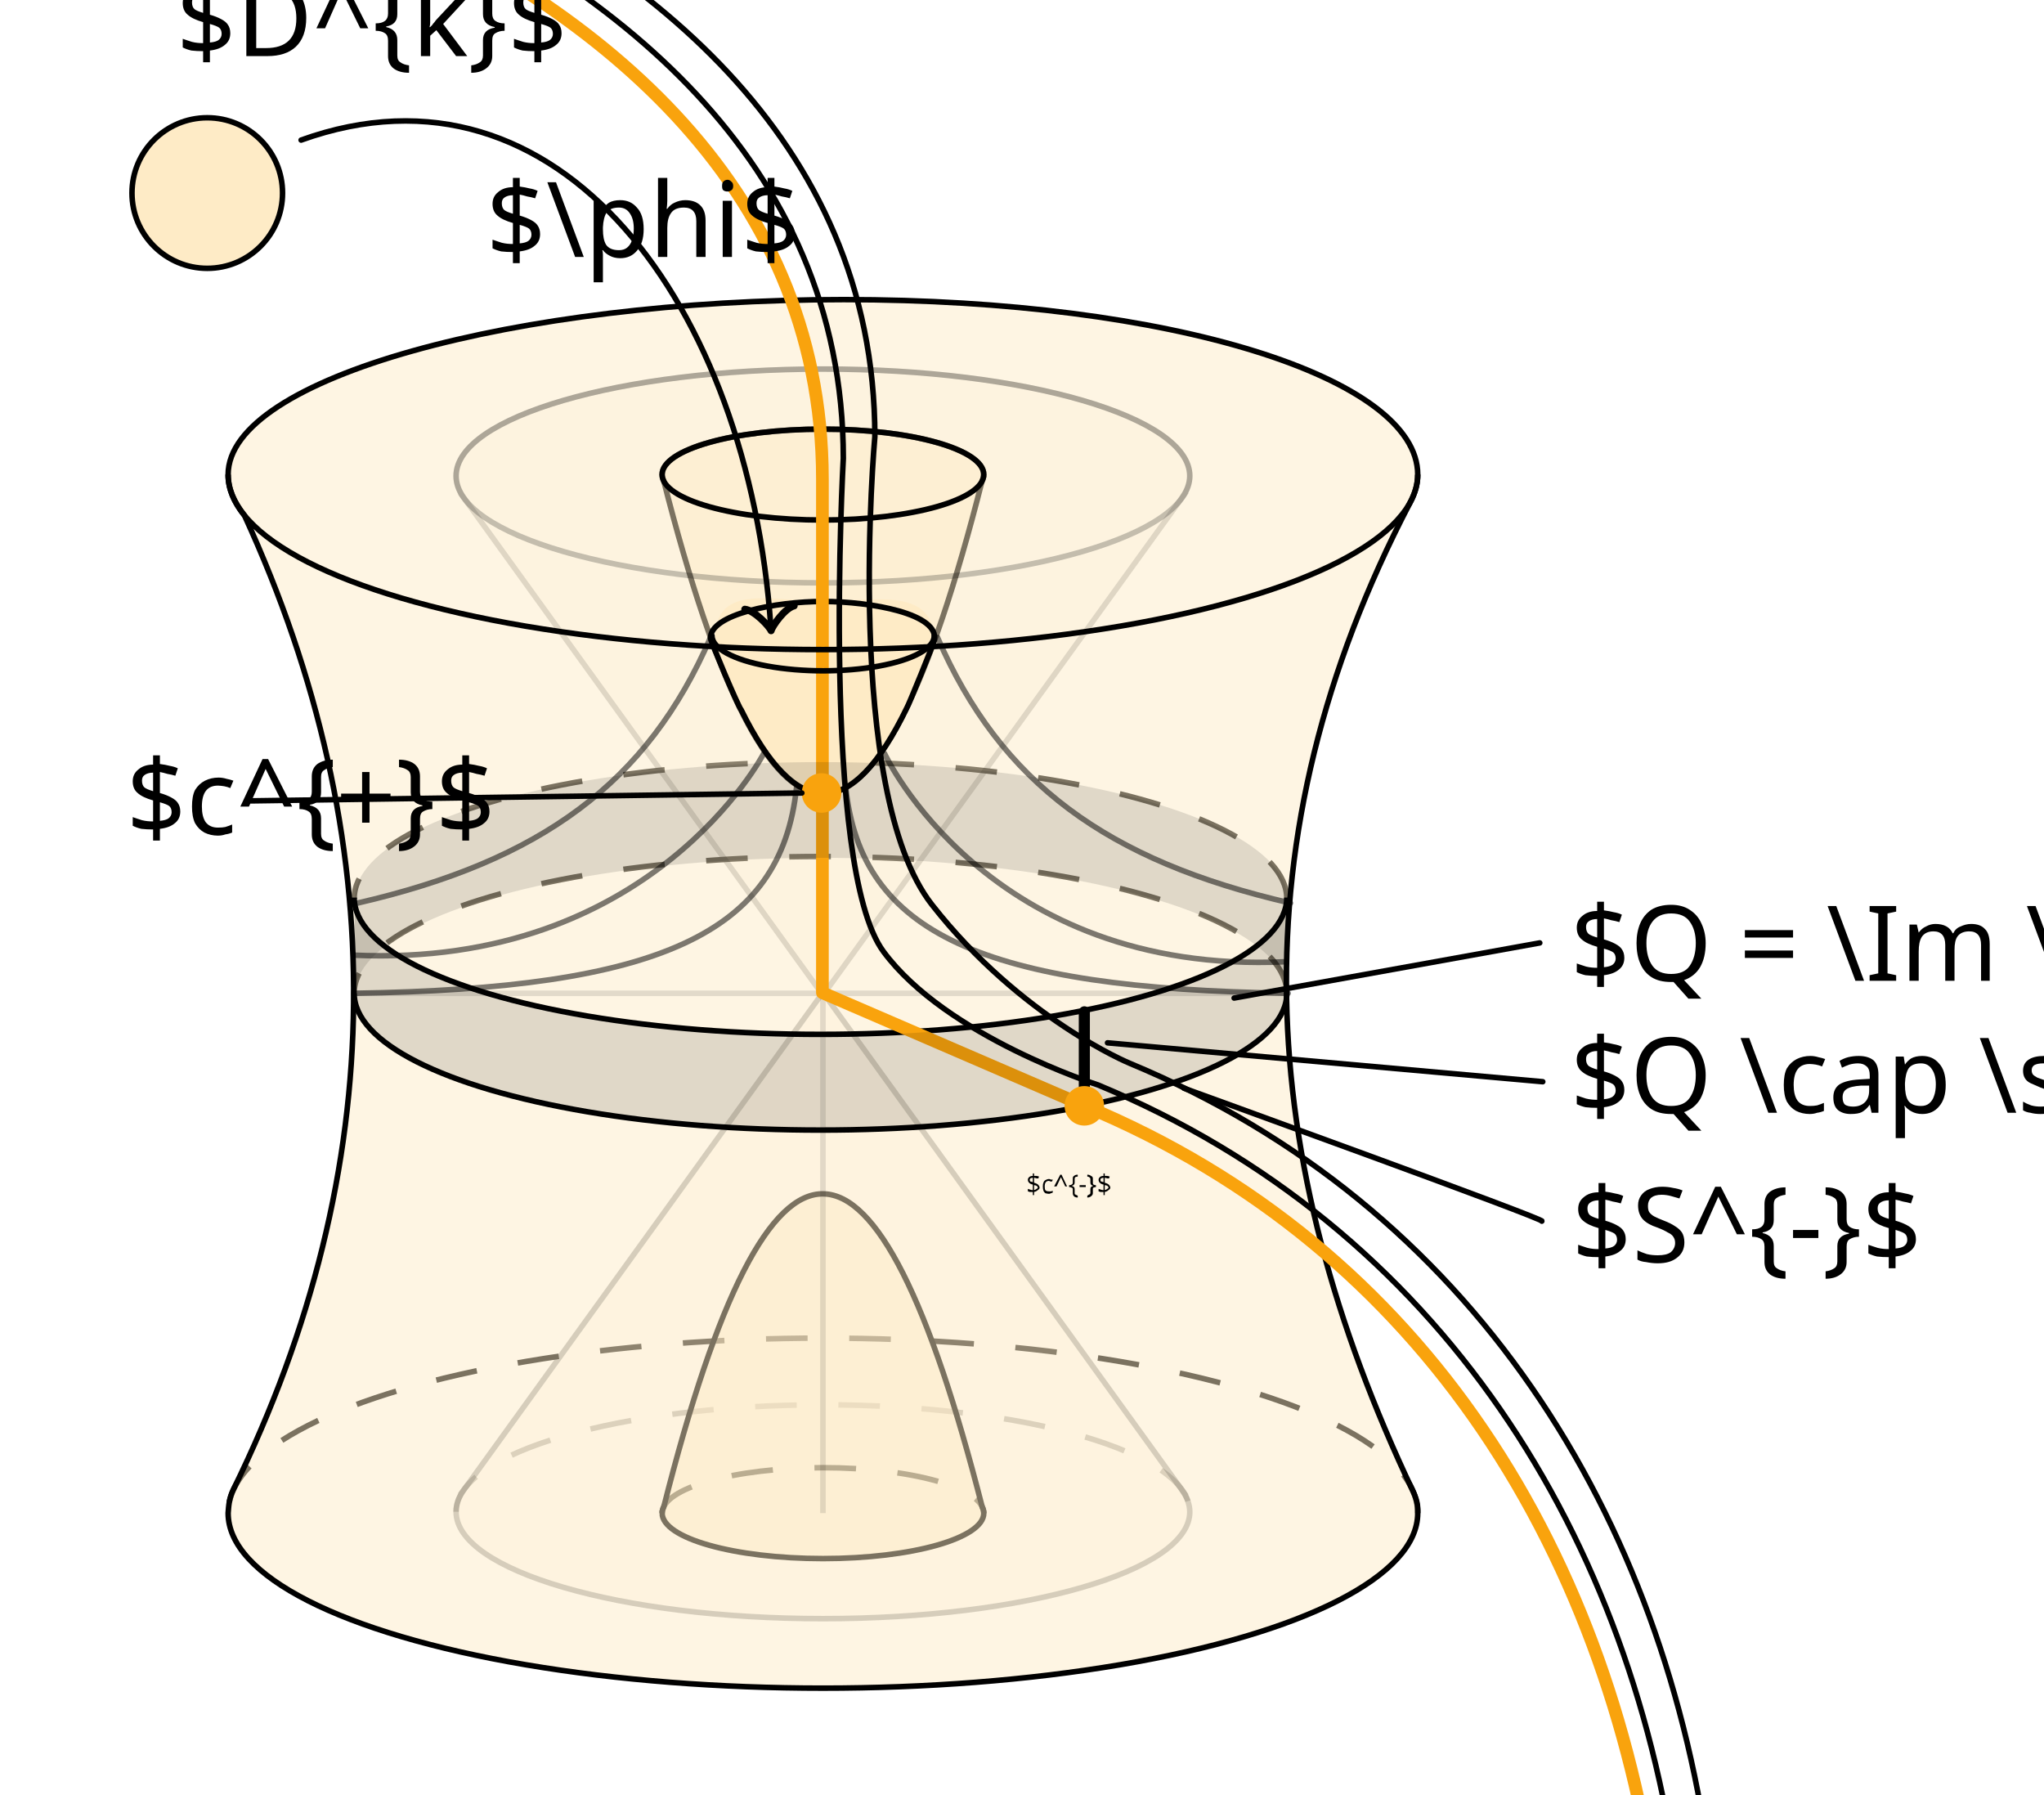
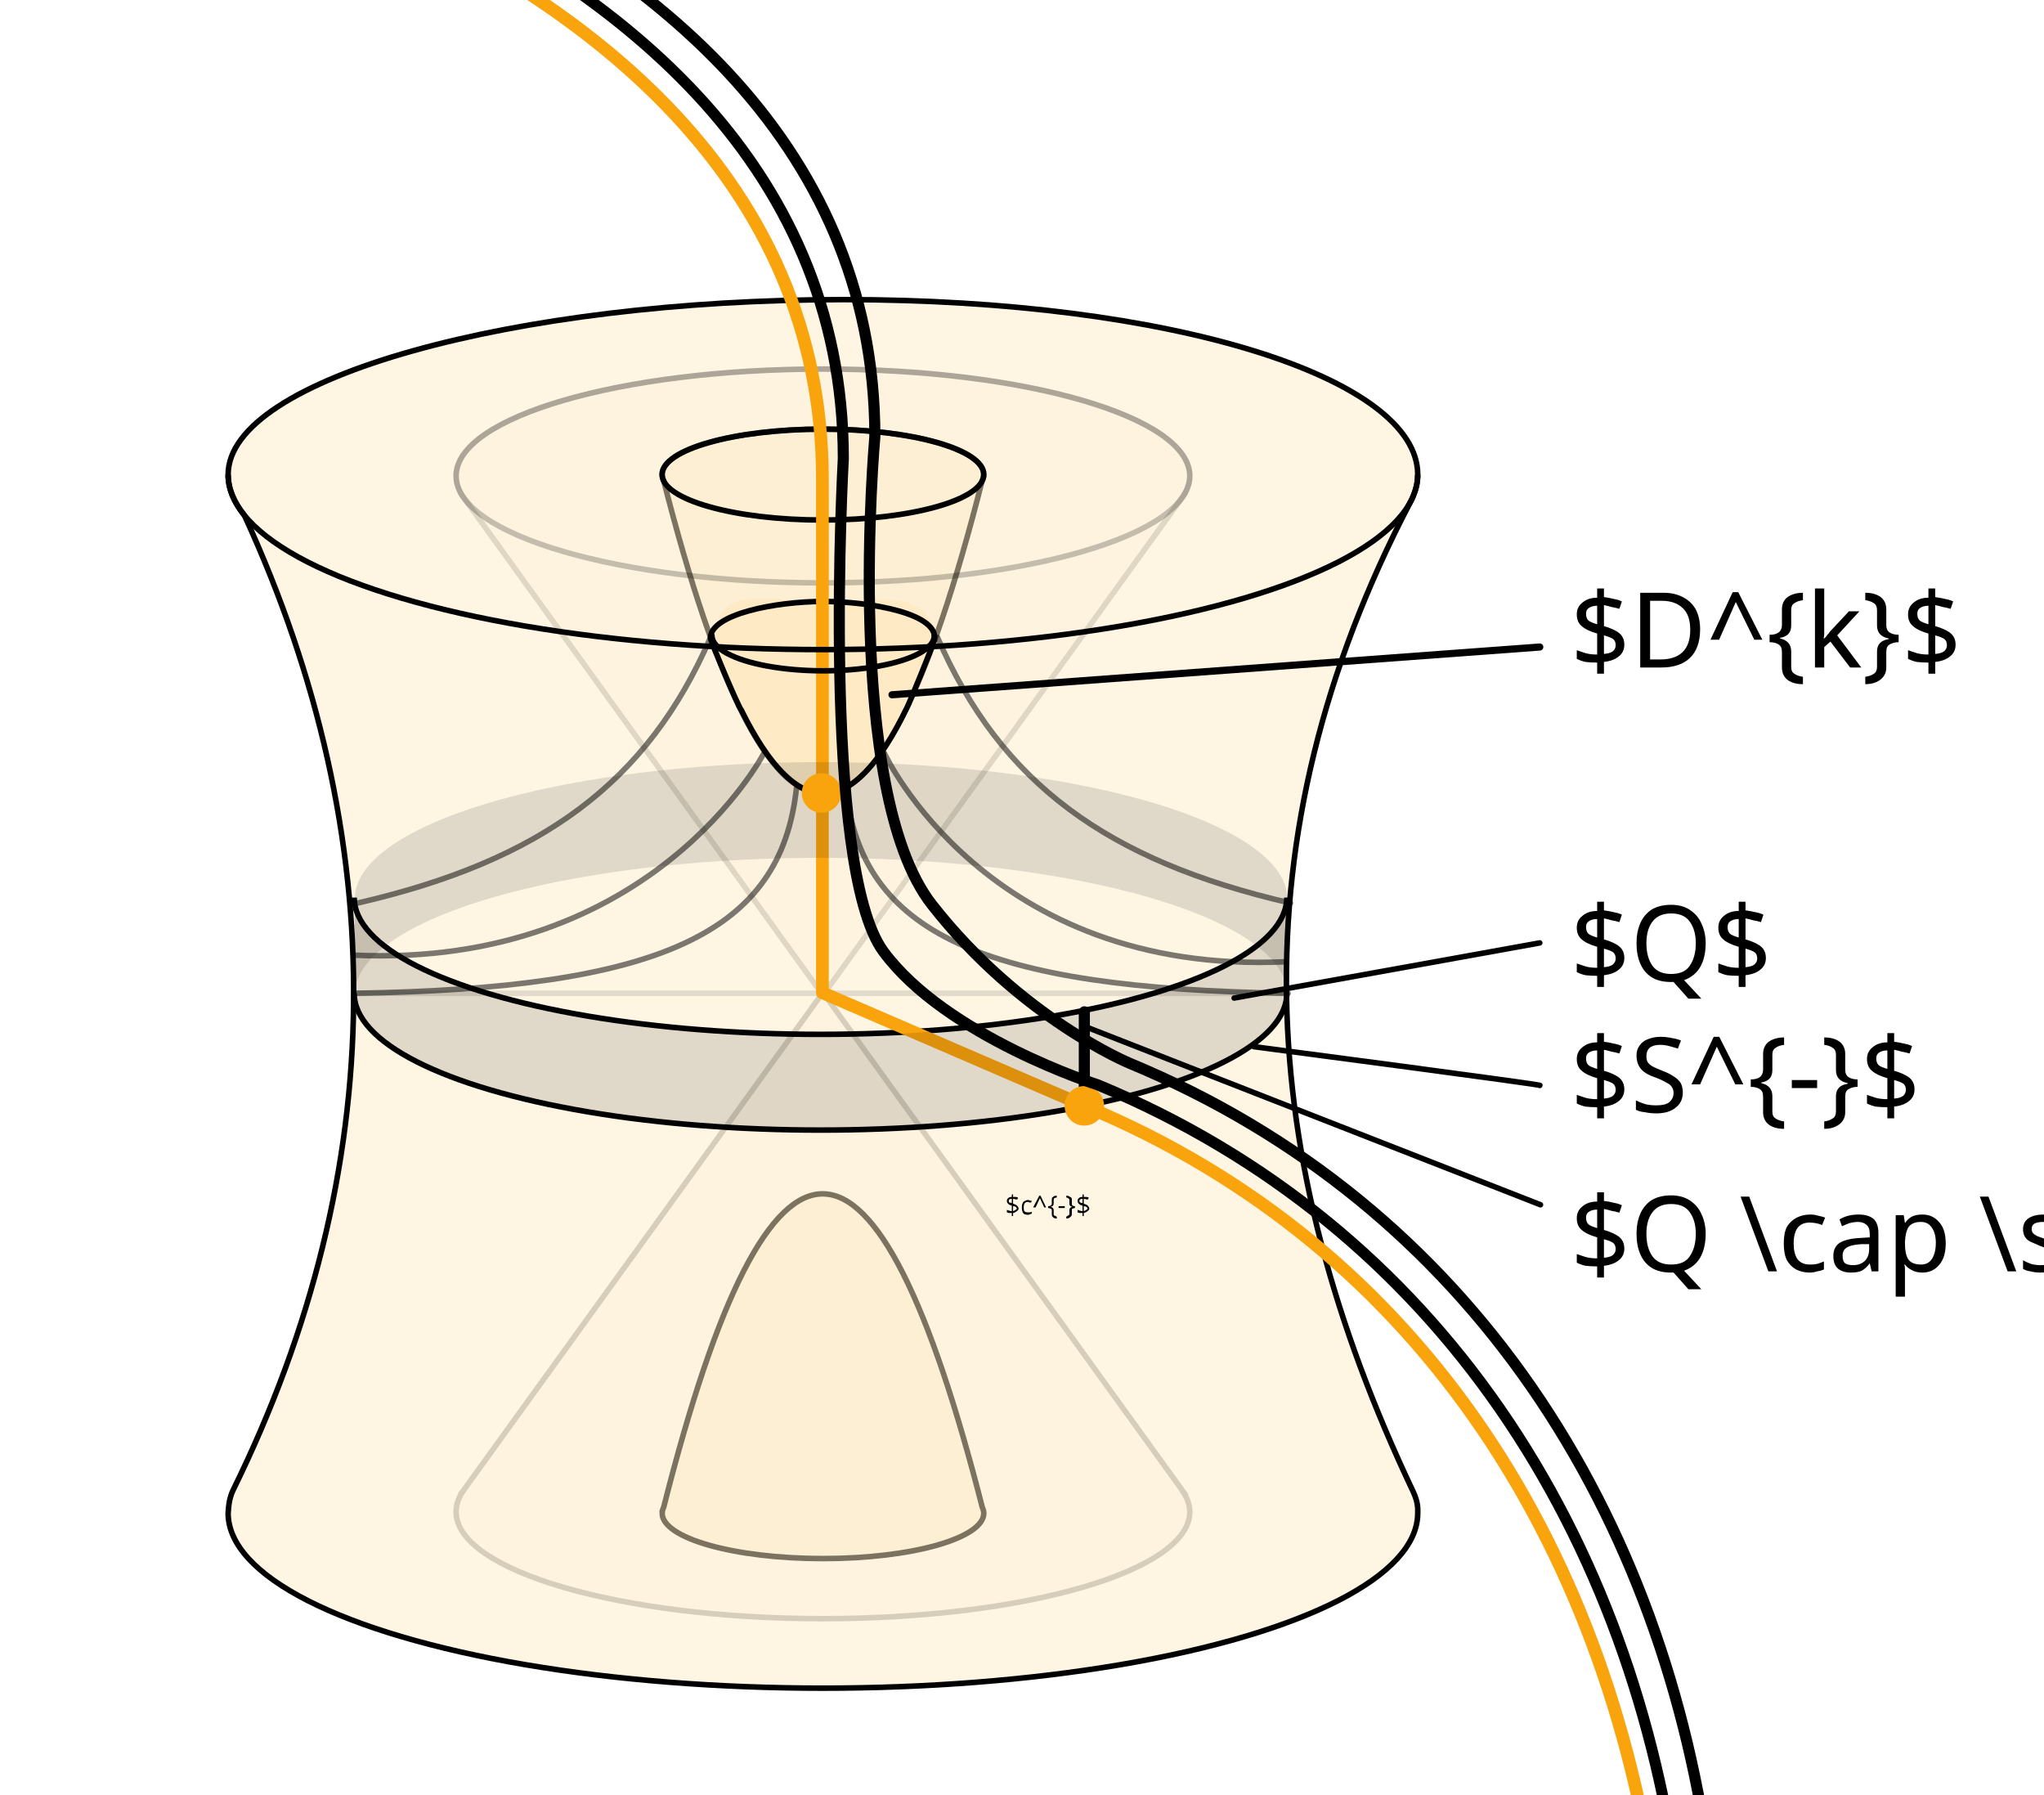
<svg xmlns="http://www.w3.org/2000/svg" width="51.725mm" height="45.407mm" viewBox="0 0 51.725 45.407" version="1.1" id="svg8">
  <defs id="defs2">
    <marker markerWidth="0.911" markerHeight="1.69" style="overflow:visible;stroke:#000000" refX="0" refY="0" orient="auto-start-reverse" id="marker-arrow-0.5308">
      <g id="g820" transform="scale(2.153529)">
        <path id="path818" style="fill:none;stroke:#000000;stroke-width:0.6;stroke-linecap:round;stroke-linejoin:round;stroke-miterlimit:10;stroke-dasharray:none;stroke-opacity:1" d="M -1.554,2.072 C -1.425,1.295 0,0.13 0.389,0 0,-0.13 -1.425,-1.295 -1.554,-2.072" />
      </g>
    </marker>
    <marker markerWidth="0.911" markerHeight="1.69" style="overflow:visible;stroke:#000000" refX="0" refY="0" orient="auto-start-reverse" id="marker1117">
      <g id="g1115" transform="scale(2.153529)">
        <path id="path1113" style="fill:none;stroke:#000000;stroke-width:0.6;stroke-linecap:round;stroke-linejoin:round;stroke-miterlimit:10;stroke-dasharray:none;stroke-opacity:1" d="M -1.554,2.072 C -1.425,1.295 0,0.13 0.389,0 0,-0.13 -1.425,-1.295 -1.554,-2.072" />
      </g>
    </marker>
    <marker markerWidth="0.911" markerHeight="1.69" style="overflow:visible;stroke:#000000" refX="0" refY="0" orient="auto-start-reverse" id="marker1123">
      <g id="g1121" transform="scale(2.153529)">
        <path id="path1119" style="fill:none;stroke:#000000;stroke-width:0.6;stroke-linecap:round;stroke-linejoin:round;stroke-miterlimit:10;stroke-dasharray:none;stroke-opacity:1" d="M -1.554,2.072 C -1.425,1.295 0,0.13 0.389,0 0,-0.13 -1.425,-1.295 -1.554,-2.072" />
      </g>
    </marker>
    <marker markerWidth="0.911" markerHeight="1.690" style="overflow: visible; stroke: black" refX="0" refY="0" orient="auto-start-reverse" id="marker-arrow-0.5308-3">
      <g id="g1178" transform="scale(2.153529)">
        <path id="path1176" style="fill:none;stroke:black;stroke-width:0.6;stroke-linecap:round;stroke-linejoin:round;stroke-miterlimit:10;stroke-dasharray:none;stroke-opacity:1" d="M -1.554,2.072 C -1.425,1.295 0,0.13 0.389,0 0,-0.13 -1.425,-1.295 -1.554,-2.072" />
      </g>
    </marker>
  </defs>
  <g id="layer1" transform="translate(-47.89111,-208.0689)">
-     <path transform="matrix(0,1,1,0,0,0)" style="color:#000000;overflow:visible;opacity:1;vector-effect:none;fill:none;fill-opacity:1;stroke:#000000;stroke-width:0.14;stroke-linecap:butt;stroke-linejoin:miter;stroke-miterlimit:4;stroke-dasharray:1.053, 1.053;stroke-dashoffset:0;stroke-opacity:1;marker-start:none;marker-end:none" id="path1266" d="m 230.807,80.455 a 3.461,11.801 0 0 1 -2.997,-5.9 3.461,11.801 0 0 1 0,-11.801 3.461,11.801 0 0 1 2.997,-5.9" />
-     <path d="m 233.2,80.455 a 3.461,11.801 0 0 1 -2.997,-5.9 3.461,11.801 0 0 1 0,-11.801 3.461,11.801 0 0 1 2.997,-5.9" id="path2011-8" style="color:#000000;overflow:visible;opacity:1;vector-effect:none;fill:none;fill-opacity:1;stroke:#000000;stroke-width:0.14;stroke-linecap:butt;stroke-linejoin:miter;stroke-miterlimit:4;stroke-dasharray:1.053, 1.053;stroke-dashoffset:0;stroke-opacity:1;marker-start:none;marker-end:none" transform="matrix(0,1,1,0,0,0)" />
-     <path d="m 246.352,83.768 a 4.428,15.052 0 0 1 -3.835,-7.526 4.428,15.052 0 0 1 0,-15.052 4.428,15.052 0 0 1 3.835,-7.526" id="path2011" style="color:#000000;overflow:visible;opacity:1;vector-effect:none;fill:none;fill-opacity:1;stroke:#000000;stroke-width:0.14;stroke-linecap:butt;stroke-linejoin:miter;stroke-miterlimit:4;stroke-dasharray:1.053, 1.053;stroke-dashoffset:0;stroke-opacity:1;marker-start:none;marker-end:none" transform="matrix(0,1,1,0,0,0)" />
-     <path id="path2013" style="color:#000000;overflow:visible;opacity:0.305;vector-effect:none;fill:none;fill-opacity:1;stroke:#000000;stroke-width:0.14;stroke-linecap:butt;stroke-linejoin:miter;stroke-miterlimit:4;stroke-dasharray:1.053, 1.053;stroke-dashoffset:0;stroke-opacity:1;marker-start:none;marker-end:none" d="m -246.316,59.433 a 2.705,9.283 0 0 1 2.705,9.283 2.705,9.283 0 0 1 -2.705,9.283" transform="rotate(-90)" />
    <path style="color:#000000;overflow:visible;opacity:0.301;vector-effect:none;fill:#feebc6;fill-opacity:0.486;stroke:#000000;stroke-width:0.14;stroke-linecap:butt;stroke-linejoin:miter;stroke-miterlimit:4;stroke-dasharray:none;stroke-dashoffset:0;stroke-opacity:1;marker-start:none;marker-end:none" d="m 59.433,246.317 a 9.283,2.705 0 0 0 9.283,2.705 9.283,2.705 0 0 0 9.284,-2.705 9.283,2.705 0 0 0 -0.171,-0.506 h 0.006 l -9.119,-12.632 -9.098,12.6 -0.003,0.004 h 10e-4 a 9.283,2.705 0 0 0 -0.183,0.533 z" id="path2015" />
    <path id="path2017" d="m 59.433,220.111 a 9.283,2.705 0 0 1 9.283,-2.705 9.283,2.705 0 0 1 9.284,2.705 9.283,2.705 0 0 1 -0.171,0.506 h 0.006 l -9.119,12.632 -9.098,-12.6 -0.003,-0.004 h 10e-4 a 9.283,2.705 0 0 1 -0.183,-0.533 z" style="color:#000000;overflow:visible;opacity:0.241;vector-effect:none;fill:#feebc6;fill-opacity:0.486;stroke:#000000;stroke-width:0.14;stroke-linecap:butt;stroke-linejoin:miter;stroke-miterlimit:4;stroke-dasharray:none;stroke-dashoffset:0;stroke-opacity:1;marker-start:none;marker-end:none" />
-     <path id="path2019" style="color:#000000;overflow:visible;opacity:1;vector-effect:none;fill:none;fill-opacity:1;stroke:#000000;stroke-width:0.14;stroke-linecap:butt;stroke-linejoin:miter;stroke-miterlimit:4;stroke-dasharray:1.053, 1.053;stroke-dashoffset:0;stroke-opacity:1;marker-start:none;marker-end:none" d="m -246.352,64.647 a 1.15,4.07 0 0 1 1.15,4.07 1.15,4.07 0 0 1 -1.15,4.07" transform="rotate(-90)" />
    <path style="color:#000000;overflow:visible;opacity:1;vector-effect:none;fill:#feebc6;fill-opacity:0.486;stroke:#000000;stroke-width:0.14;stroke-linecap:butt;stroke-linejoin:miter;stroke-miterlimit:4;stroke-dasharray:none;stroke-dashoffset:0;stroke-opacity:1;marker-start:none;marker-end:none" d="m 64.647,246.352 a 4.07,1.15 0 0 0 4.07,1.15 4.07,1.15 0 0 0 4.07,-1.15 4.07,1.15 0 0 0 -0.038,-0.146 c -2.671,-10.464 -5.359,-10.687 -8.063,-0.002 a 4.07,1.15 0 0 0 -0.038,0.148 z" id="path2021" />
    <path id="path2023" d="m 72.786,220.076 a 4.07,1.15 0 0 0 -4.07,-1.15 4.07,1.15 0 0 0 -4.07,1.15 4.07,1.15 0 0 0 0.038,0.146 c 2.671,10.464 5.359,10.687 8.063,0.002 a 4.07,1.15 0 0 0 0.038,-0.148 z" style="color:#000000;overflow:visible;opacity:1;vector-effect:none;fill:#feebc6;fill-opacity:0.486;stroke:#000000;stroke-width:0.14;stroke-linecap:butt;stroke-linejoin:miter;stroke-miterlimit:4;stroke-dasharray:none;stroke-dashoffset:0;stroke-opacity:1;marker-start:none;marker-end:none" />
    <path id="path2025" style="color:#000000;overflow:visible;opacity:1;vector-effect:none;fill:#feebc6;fill-opacity:0.486;stroke:#000000;stroke-width:0.14;stroke-linecap:butt;stroke-linejoin:miter;stroke-miterlimit:4;stroke-dasharray:none;stroke-dashoffset:0;stroke-opacity:1;marker-start:none;marker-end:none" d="m 83.768,246.352 c 0,1.582 -2.869,3.044 -7.526,3.835 -4.657,0.791 -10.395,0.791 -15.052,0 -4.657,-0.791 -7.526,-2.253 -7.526,-3.835 0.014,-0.167 0.019,-0.365 0.132,-0.595 3.992,-8.125 4.03,-16.486 0.282,-24.646 -0.279,-0.351 -0.414,-0.688 -0.414,-1.034 1e-5,-2.446 7.268,-4.428 15.581,-4.428 8.313,0 14.523,1.983 14.523,4.428 0,0.235 -0.062,0.465 -0.205,0.731 -4.425,8.491 -3.908,16.572 0.085,24.991 0.141,0.297 0.119,0.462 0.12,0.553 z" />
    <ellipse style="color:#000000;overflow:visible;opacity:0.223;vector-effect:none;fill:none;fill-opacity:1;stroke:#000000;stroke-width:0.14;stroke-linecap:butt;stroke-linejoin:miter;stroke-miterlimit:4;stroke-dasharray:none;stroke-dashoffset:0;stroke-opacity:1;marker-start:none;marker-end:none" id="ellipse2027" transform="matrix(0,1,1,0,0,0)" cx="220.111" cy="68.716" rx="2.705" ry="9.283" />
    <ellipse style="color:#000000;overflow:visible;opacity:1;vector-effect:none;fill:none;fill-opacity:1;stroke:#000000;stroke-width:0.14;stroke-linecap:butt;stroke-linejoin:miter;stroke-miterlimit:4;stroke-dasharray:none;stroke-dashoffset:0;stroke-opacity:1;marker-start:none;marker-end:none" id="ellipse2029" transform="rotate(90)" cx="220.076" cy="-68.716" rx="1.15" ry="4.07" />
    <path d="m -233.2,80.455 a 3.461,11.801 0 0 1 -2.997,-5.9 3.461,11.801 0 0 1 0,-11.801 3.461,11.801 0 0 1 2.997,-5.9" id="path1239" style="color:#000000;overflow:visible;opacity:1;vector-effect:none;fill:none;fill-opacity:1;stroke:#000000;stroke-width:0.14;stroke-linecap:butt;stroke-linejoin:miter;stroke-miterlimit:4;stroke-dasharray:none;stroke-dashoffset:0;stroke-opacity:1;marker-start:none;marker-end:none" transform="rotate(-90)" />
    <path style="color:#000000;overflow:visible;opacity:1;vector-effect:none;fill:none;fill-opacity:1;stroke:#000000;stroke-width:0.14;stroke-linecap:butt;stroke-linejoin:miter;stroke-miterlimit:4;stroke-dasharray:none;stroke-dashoffset:0;stroke-opacity:1;marker-start:none;marker-end:none" id="path1264" d="m -230.778,80.455 a 3.461,11.801 0 0 1 -2.997,-5.9 3.461,11.801 0 0 1 0,-11.801 3.461,11.801 0 0 1 2.997,-5.9" transform="rotate(-90)" />
    <g id="g1914" transform="translate(34.83632,-25.00357)" style="opacity:0.337">
      <path style="color:#000000;overflow:visible;opacity:0.329;vector-effect:none;fill:none;fill-opacity:1;stroke:#000000;stroke-width:0.531;stroke-linecap:butt;stroke-linejoin:miter;stroke-miterlimit:4;stroke-dasharray:none;stroke-dashoffset:0;stroke-opacity:1;marker-start:none;marker-end:none" d="m 549.037,306.912 89.185,-10e-6" id="path2248" transform="matrix(0.2645833,0,0,0.2645833,-123.2445,177)" />
-       <path style="color:#000000;overflow:visible;opacity:0.329;vector-effect:none;fill:none;fill-opacity:1;stroke:#000000;stroke-width:0.14;stroke-linecap:butt;stroke-linejoin:miter;stroke-miterlimit:4;stroke-dasharray:none;stroke-dashoffset:0;stroke-opacity:1;marker-start:none;marker-end:none" d="M 33.88,245.08 V 271.355" id="path2238" />
    </g>
-     <path style="color:#000000;overflow:visible;opacity:1;vector-effect:none;fill:#000000;fill-opacity:0.12;stroke:none;stroke-width:0.14;stroke-linecap:butt;stroke-linejoin:miter;stroke-miterlimit:4;stroke-dasharray:none;stroke-dashoffset:0;stroke-opacity:1;marker-start:none;marker-end:none" d="m 83.035,203.217 c 1.428,3.022 2.86,3.091 4.297,0.106 0.276,-0.573 -1.14,0.31 -1.847,-0.473 l -0.447,0.055 -2.004,0.311 z" id="path2023-6" />
-     <ellipse style="color:#000000;overflow:visible;opacity:1;vector-effect:none;fill:#feebc6;fill-opacity:1;stroke:none;stroke-width:0.281;stroke-linecap:round;stroke-linejoin:round;stroke-miterlimit:4;stroke-dasharray:none;stroke-dashoffset:0;stroke-opacity:1;marker-start:none;marker-end:none" id="path921" cx="85.2" cy="203.195" rx="2.177" ry="0.676" />
    <g id="g1160" transform="translate(-16.47951,11.9868)">
      <g style="fill:#feebc6;fill-opacity:1;stroke:none;stroke-opacity:1;marker-start:none;marker-end:none" id="g1072" transform="translate(-15.10661,12.95547)">
        <path id="path1068" transform="matrix(0.2645833,0,0,0.2645833,62.99771,195.1135)" d="m 141.01,12.21 c -4.546,-7.17e-4 -10.32,-1.837 -10.319,3.463 0.003,0.986 2.226,6.657 2.485,6.907 5.266,10.676 10.548,10.741 15.848,-0.203 0.14,-0.187 2.601,-5.695 2.603,-6.416 5.3e-4,-5.299 -6.072,-3.75 -10.617,-3.751 z" style="color:#000000;overflow:visible;opacity:1;vector-effect:none;fill:#feebc6;fill-opacity:1;stroke:none;stroke-width:0.531;stroke-linecap:butt;stroke-linejoin:miter;stroke-miterlimit:4;stroke-dasharray:none;stroke-dashoffset:0;stroke-opacity:1;marker-start:none;marker-end:none" />
      </g>
      <g transform="translate(-15.10661,12.95547)" id="g1145" style="fill:none;fill-opacity:1;stroke:#000000;stroke-width:0.14;stroke-dasharray:none;stroke-opacity:1;marker-start:none;marker-end:none">
        <path style="color:#000000;overflow:visible;opacity:1;vector-effect:none;fill:none;fill-opacity:1;stroke:#000000;stroke-width:0.531;stroke-linecap:butt;stroke-linejoin:miter;stroke-miterlimit:4;stroke-dasharray:none;stroke-dashoffset:0;stroke-opacity:1;marker-start:none;marker-end:none" d="m 141.01,12.21 c -4.546,-1.91e-4 -10.816,1.217 -10.771,3.518 0.003,0.263 2.677,6.602 2.937,6.852 5.266,10.676 10.548,10.741 15.848,-0.203 0.14,-0.187 2.601,-6.224 2.603,-6.416 0.623,-2.567 -6.072,-3.751 -10.617,-3.751 z" transform="matrix(0.2645833,0,0,0.2645833,62.99771,195.1135)" id="path1143" />
      </g>
    </g>
-     <circle style="color:#000000;overflow:visible;opacity:1;vector-effect:none;fill:#feebc6;fill-opacity:1;stroke:#000000;stroke-width:0.14;stroke-linecap:round;stroke-linejoin:round;stroke-miterlimit:4;stroke-dasharray:none;stroke-dashoffset:0;stroke-opacity:1;marker-start:none;marker-end:none" id="path1164" cx="53.136" cy="212.953" r="1.905" />
-     <path style="color:#000000;overflow:visible;opacity:1;vector-effect:none;fill:none;fill-opacity:1;stroke:#000000;stroke-width:0.14;stroke-linecap:round;stroke-linejoin:round;stroke-miterlimit:4;stroke-dasharray:none;stroke-dashoffset:0;stroke-opacity:1;marker-start:none;marker-end:url(#marker-arrow-0.5308)" d="m 55.511,211.613 c 6.538,-2.352 11.32,4.205 11.885,12.295" id="path1174" />
    <path style="color:#000000;overflow:visible;opacity:0.514;vector-effect:none;fill:none;fill-opacity:1;stroke:#000000;stroke-width:0.14;stroke-linecap:round;stroke-linejoin:miter;stroke-miterlimit:4;stroke-dasharray:none;stroke-dashoffset:0;stroke-opacity:1;marker-start:none;marker-end:none;font-variant-east_asian:normal" d="m 71.615,224.195 c 1.598,3.686 4.291,5.653 8.932,6.722" id="path1121" />
    <path id="path1268" d="m 65.872,224.195 c -1.598,3.686 -4.291,5.653 -8.932,6.722" style="color:#000000;overflow:visible;opacity:0.514;vector-effect:none;fill:none;fill-opacity:1;stroke:#000000;stroke-width:0.14;stroke-linecap:round;stroke-linejoin:miter;stroke-miterlimit:4;stroke-dasharray:none;stroke-dashoffset:0;stroke-opacity:1;marker-start:none;marker-end:none" />
-     <path style="color:#000000;overflow:visible;opacity:1;vector-effect:none;fill:none;fill-opacity:1;stroke:#000000;stroke-width:0.14;stroke-linecap:round;stroke-linejoin:round;stroke-miterlimit:4;stroke-dasharray:none;stroke-dashoffset:0;stroke-opacity:1;marker-start:none;marker-end:none" d="m 86.908,238.965 c 0.235,0 -9.055,-3.363 -9.055,-3.363" id="path1285" />
-     <text id="text1297" xml:space="preserve" style="font-size:2.646px;font-family:'Iosevka Term';-inkscape-font-specification:'Iosevka Term, Normal';fill:#000000;fill-opacity:1;stroke:none;stroke-width:0.265" x="87.67" y="240.001">
-       <tspan id="tspan1295" x="87.67" y="240.001" style="stroke-width:0.265">$S^{-}$</tspan>
+     <path style="color:#000000;overflow:visible;opacity:1;vector-effect:none;fill:none;fill-opacity:1;stroke:#000000;stroke-width:0.14;stroke-linecap:round;stroke-linejoin:round;stroke-miterlimit:4;stroke-dasharray:none;stroke-dashoffset:0;stroke-opacity:1;marker-start:none;marker-end:none" d="m 86.856,235.531 c 0.235,0 -7.234,-0.981 -7.234,-0.981" id="path1285" />
+     <text id="text1297" xml:space="preserve" style="font-size:2.646px;font-family:'Iosevka Term';-inkscape-font-specification:'Iosevka Term, Normal';fill:#000000;fill-opacity:1;stroke:none;stroke-width:0.265" x="87.636" y="236.209">
+       <tspan id="tspan1295" x="87.636" y="236.209" style="stroke-width:0.265">$S^{-}$</tspan>
    </text>
    <path style="color:#000000;overflow:visible;opacity:1;vector-effect:none;fill:none;fill-opacity:1;stroke:#f9a30d;stroke-width:0.321;stroke-linecap:round;stroke-linejoin:round;stroke-miterlimit:4;stroke-dasharray:none;stroke-dashoffset:0;stroke-opacity:1;marker-start:none;marker-end:none" d="m 44.942,202.254 c 0,0 23.761,2.757 23.761,17.942 v 12.99 l 6.628,2.86 c 8.652,3.591 13.396,11.432 14.535,20.555" id="path1309" />
-     <path d="M 0.612,0.613 C 35.233,42.194 51.592,21.353 51.626,65.166 l -0.044,40.619 40.895,-0.105 c 50.792,0 8.18,72.289 49.383,109.558" style="color:#000000;overflow:visible;opacity:1;vector-effect:none;fill:none;fill-opacity:1;stroke:#f9a30d;stroke-width:1.213;stroke-linecap:round;stroke-linejoin:round;stroke-miterlimit:4;stroke-dasharray:none;stroke-dashoffset:0;stroke-opacity:1;marker-start:none;marker-end:none" id="path2432" />
-     <text id="text1324" xml:space="preserve" style="font-size:2.646px;font-family:'Iosevka Term';-inkscape-font-specification:'Iosevka Term, Normal';fill:#000000;fill-opacity:1;stroke:none;stroke-width:0.265" x="52.36" y="209.488">
-       <tspan id="tspan1322" x="52.36" y="209.488" style="stroke-width:0.265">$D^{k}$</tspan>
-     </text>
-     <text id="text1338" xml:space="preserve" style="font-size:2.646px;font-family:'Iosevka Term';-inkscape-font-specification:'Iosevka Term, Normal';fill:#000000;fill-opacity:1;stroke:none;stroke-width:0.265" x="60.199" y="214.572">
-       <tspan id="tspan1336" x="60.199" y="214.572" style="stroke-width:0.265">$\phi$</tspan>
-     </text>
-     <ellipse transform="rotate(-90)" style="color:#000000;overflow:visible;opacity:1;vector-effect:none;fill:none;fill-opacity:1;stroke:#000000;stroke-width:0.14;stroke-linecap:butt;stroke-linejoin:miter;stroke-miterlimit:4;stroke-dasharray:none;stroke-dashoffset:0;stroke-opacity:1;marker-start:none;marker-end:none" id="path1350" cx="-233.2" cy="142.092" rx="3.461" ry="11.801" />
-     <ellipse transform="rotate(-90)" id="path1352" style="color:#000000;overflow:visible;opacity:1;vector-effect:none;fill:none;fill-opacity:1;stroke:#000000;stroke-width:0.14;stroke-linecap:butt;stroke-linejoin:miter;stroke-miterlimit:4;stroke-dasharray:none;stroke-dashoffset:0;stroke-opacity:1;marker-start:none;marker-end:none" cx="-230.778" cy="142.092" rx="3.461" ry="11.801" />
-     <path style="color:#000000;overflow:visible;opacity:1;vector-effect:none;fill:none;fill-opacity:1;stroke:#f9a30d;stroke-width:0.321;stroke-linecap:round;stroke-linejoin:round;stroke-miterlimit:4;stroke-dasharray:none;stroke-dashoffset:0;stroke-opacity:1;marker-start:none;marker-end:none" d="m 130.292,230.778 v 2.422" id="path1354" />
-     <path style="color:#000000;overflow:visible;opacity:1;vector-effect:none;fill:none;fill-opacity:1;stroke:#f9a30d;stroke-width:0.321;stroke-linecap:round;stroke-linejoin:round;stroke-miterlimit:4;stroke-dasharray:none;stroke-dashoffset:0;stroke-opacity:1;marker-start:none;marker-end:none" d="m 153.893,230.778 v 2.422" id="path1356" />
    <path id="ellipse1360" style="color:#000000;overflow:visible;opacity:1;vector-effect:none;fill:#000000;fill-opacity:0.12;stroke:none;stroke-width:0.14;stroke-linecap:butt;stroke-linejoin:miter;stroke-miterlimit:4;stroke-dasharray:none;stroke-dashoffset:0;stroke-opacity:1;marker-start:none;marker-end:none" d="m 80.469,230.811 c 0,1.236 -2.249,2.379 -5.9,2.997 -3.651,0.618 -8.149,0.618 -11.801,0 -3.651,-0.618 -5.9,-1.761 -5.9,-2.997 v 2.422 c 0,1.236 2.249,2.379 5.9,2.997 3.651,0.618 8.149,0.618 11.801,0 3.651,-0.618 5.9,-1.761 5.9,-2.997 z" />
    <path d="m 56.868,233.233 c 0,-1.236 2.249,-2.379 5.9,-2.997 3.651,-0.618 8.149,-0.618 11.801,0 3.651,0.618 5.9,1.761 5.9,2.997 v -2.422 c 0,-1.236 -2.249,-2.379 -5.9,-2.997 -3.651,-0.618 -8.149,-0.618 -11.801,0 -3.651,0.618 -5.9,1.761 -5.9,2.997 z" style="color:#000000;overflow:visible;opacity:1;vector-effect:none;fill:#000000;fill-opacity:0.12;stroke:none;stroke-width:0.14;stroke-linecap:butt;stroke-linejoin:miter;stroke-miterlimit:4;stroke-dasharray:none;stroke-dashoffset:0;stroke-opacity:1;marker-start:none;marker-end:none" id="path1460" />
    <path style="color:#000000;overflow:visible;opacity:1;vector-effect:none;fill:none;fill-opacity:1;stroke:#000000;stroke-width:0.14;stroke-linecap:round;stroke-linejoin:round;stroke-miterlimit:4;stroke-dasharray:none;stroke-dashoffset:0;stroke-opacity:1;marker-start:none;marker-end:none" d="m 79.122,233.32 7.734,-1.395" id="path1462" />
    <text y="232.883" x="87.636" style="font-size:2.646px;font-family:'Iosevka Term';-inkscape-font-specification:'Iosevka Term, Normal';fill:#000000;fill-opacity:1;stroke:none;stroke-width:0.265" xml:space="preserve" id="text1474">
-       <tspan style="stroke-width:0.265" y="232.883" x="87.636" id="tspan1472">$Q = \Im \Phi \cup S^{-}$</tspan>
+       <tspan style="stroke-width:0.265" y="232.883" x="87.636" id="tspan1472">$Q$</tspan>
    </text>
    <path style="color:#000000;overflow:visible;opacity:1;vector-effect:none;fill:none;fill-opacity:1;stroke:#000000;stroke-width:0.281;stroke-linecap:round;stroke-linejoin:round;stroke-miterlimit:4;stroke-dasharray:none;stroke-dashoffset:0;stroke-opacity:1;marker-start:none;marker-end:none" d="m 75.331,236.047 v -2.378" id="path1508" />
    <circle id="path1476" style="fill:#f9a30d;stroke:none;stroke-width:1;fill-opacity:1" cx="75.331" cy="236.047" r="0.5" />
-     <text id="text1480" xml:space="preserve" style="font-size:0.661px;font-family:'Iosevka Term';-inkscape-font-specification:'Iosevka Term, Normal';fill:#000000;fill-opacity:1;stroke:none;stroke-width:0.265" x="73.854" y="238.259">
-       <tspan id="tspan1478" x="73.854" y="238.259" style="stroke-width:0.265">$c^{-}$</tspan>
+     <text id="text1480" xml:space="preserve" style="font-size:0.661px;font-family:'Iosevka Term';-inkscape-font-specification:'Iosevka Term, Normal';fill:#000000;fill-opacity:1;stroke:none;stroke-width:0.265" x="73.325" y="238.788">
+       <tspan id="tspan1478" x="73.325" y="238.788" style="stroke-width:0.265">$c^{-}$</tspan>
    </text>
    <circle id="path1492" style="fill:#f9a30d;fill-opacity:1;stroke:none;stroke-width:1" cx="68.681" cy="228.132" r="0.5" />
    <path style="color:#000000;overflow:visible;opacity:1;vector-effect:none;fill:none;fill-opacity:1;stroke:#000000;stroke-width:0.14;stroke-linecap:butt;stroke-linejoin:miter;stroke-miterlimit:4;stroke-dasharray:none;stroke-dashoffset:0;stroke-opacity:1;marker-start:none;marker-end:none" id="path2031" d="m -220.076,83.768 a 4.428,15.052 0 0 1 -3.835,-7.526 4.428,15.052 0 0 1 0,-15.052 4.428,15.052 0 0 1 3.835,-7.526" transform="rotate(-90)" />
-     <text id="text1496" xml:space="preserve" style="font-size:2.646px;font-family:'Iosevka Term';-inkscape-font-specification:'Iosevka Term, Normal';fill:#000000;fill-opacity:1;stroke:none;stroke-width:0.265" x="51.095" y="229.18">
-       <tspan id="tspan1494" x="51.095" y="229.18" style="stroke-width:0.265">$c^{+}$</tspan>
-     </text>
-     <path style="color:#000000;overflow:visible;opacity:1;vector-effect:none;fill:none;fill-opacity:1;stroke:#000000;stroke-width:0.14;stroke-linecap:round;stroke-linejoin:round;stroke-miterlimit:4;stroke-dasharray:none;stroke-dashoffset:0;stroke-opacity:1;marker-start:none;marker-end:none" d="m 75.918,234.453 11.014,0.984" id="path1518" />
-     <text id="text1530" xml:space="preserve" style="font-size:2.646px;font-family:'Iosevka Term';-inkscape-font-specification:'Iosevka Term, Normal';fill:#000000;fill-opacity:1;stroke:none;stroke-width:0.265" x="87.636" y="236.223">
-       <tspan id="tspan1528" x="87.636" y="236.223" style="stroke-width:0.265">$Q \cap \stable b$</tspan>
+     <text id="text1530" xml:space="preserve" style="font-size:2.646px;font-family:'Iosevka Term';-inkscape-font-specification:'Iosevka Term, Normal';fill:#000000;fill-opacity:1;stroke:none;stroke-width:0.265" x="87.636" y="240.234">
+       <tspan id="tspan1528" x="87.636" y="240.234" style="stroke-width:0.265">$Q \cap \stable b$</tspan>
    </text>
    <path style="color:#000000;overflow:visible;opacity:0.514;vector-effect:none;fill:none;fill-opacity:1;stroke:#000000;stroke-width:0.14;stroke-linecap:round;stroke-linejoin:miter;stroke-miterlimit:4;stroke-dasharray:none;stroke-dashoffset:0;stroke-opacity:1;marker-start:none;marker-end:none;font-variant-east_asian:normal" d="m 70.275,227.133 c 0,0 2.599,5.615 10.146,5.269" id="path1536" />
    <path id="path1538" d="m 67.218,227.133 c 0,0 -2.831,5.448 -10.379,5.102" style="color:#000000;overflow:visible;opacity:0.514;vector-effect:none;fill:none;fill-opacity:1;stroke:#000000;stroke-width:0.14;stroke-linecap:round;stroke-linejoin:miter;stroke-miterlimit:4;stroke-dasharray:none;stroke-dashoffset:0;stroke-opacity:1;marker-start:none;marker-end:none;font-variant-east_asian:normal" />
    <path style="color:#000000;overflow:visible;opacity:0.514;vector-effect:none;fill:none;fill-opacity:1;stroke:#000000;stroke-width:0.14;stroke-linecap:round;stroke-linejoin:miter;stroke-miterlimit:4;stroke-dasharray:none;stroke-dashoffset:0;stroke-opacity:1;marker-start:none;marker-end:none;font-variant-east_asian:normal" d="m 68.047,227.998 c -0.39,3.689 -3.461,5.082 -11.193,5.202" id="path1540" />
    <path id="path1542" d="m 69.294,227.998 c 0.39,3.689 3.461,5.082 11.193,5.202" style="color:#000000;overflow:visible;opacity:0.514;vector-effect:none;fill:none;fill-opacity:1;stroke:#000000;stroke-width:0.14;stroke-linecap:round;stroke-linejoin:miter;stroke-miterlimit:4;stroke-dasharray:none;stroke-dashoffset:0;stroke-opacity:1;marker-start:none;marker-end:none;font-variant-east_asian:normal" />
    <path style="color:#000000;overflow:visible;opacity:1;vector-effect:none;fill:none;fill-opacity:1;stroke:#000000;stroke-width:0.14;stroke-linecap:round;stroke-linejoin:round;stroke-miterlimit:4;stroke-dasharray:none;stroke-dashoffset:0;stroke-opacity:1;marker-start:none;marker-end:none" id="ellipse1085" d="m 71.533,224.154 a 2.812,0.887 0 0 1 -1.406,0.768 2.812,0.887 0 0 1 -2.812,0 2.812,0.887 0 0 1 -1.406,-0.768" />
-     <path id="path98" d="m 45.471,201.725 c 0,0 23.761,2.757 23.761,17.942 0,0 -0.577,10.317 1.014,12.475 1.592,2.158 5.43,3.376 5.43,3.376 8.652,3.591 13.579,11.432 14.718,20.555" style="color:#000000;overflow:visible;opacity:1;vector-effect:none;fill:none;fill-opacity:1;stroke:#000000;stroke-width:0.14;stroke-linecap:round;stroke-linejoin:round;stroke-miterlimit:4;stroke-dasharray:none;stroke-dashoffset:0;stroke-opacity:1;marker-start:none;marker-end:none" />
-     <path style="color:#000000;overflow:visible;opacity:1;vector-effect:none;fill:none;fill-opacity:1;stroke:#000000;stroke-width:0.14;stroke-linecap:round;stroke-linejoin:round;stroke-miterlimit:4;stroke-dasharray:none;stroke-dashoffset:0;stroke-opacity:1;marker-start:none;marker-end:none" d="m 46.269,201.176 c 0,0 23.761,2.757 23.761,17.942 0,0 -0.81,8.965 1.447,11.843 2.257,2.878 4.998,4.008 4.998,4.008 8.652,3.591 13.579,11.432 14.718,20.555" id="path108" />
-     <path style="color:#000000;overflow:visible;opacity:1;vector-effect:none;fill:none;fill-opacity:1;stroke:#000000;stroke-width:0.14;stroke-linecap:round;stroke-linejoin:round;stroke-miterlimit:4;stroke-dasharray:none;stroke-dashoffset:0;stroke-opacity:1;marker-start:none;marker-end:none" d="m 54.244,228.331 13.938,-0.199" id="path110" />
+     <path id="path98" d="m 45.471,201.725 c 0,0 23.761,2.757 23.761,17.942 0,0 -0.577,10.317 1.014,12.475 1.592,2.158 5.43,3.376 5.43,3.376 8.652,3.591 13.579,11.432 14.718,20.555" style="color:#000000;overflow:visible;opacity:1;vector-effect:none;fill:none;fill-opacity:1;stroke:#000000;stroke-width:0.281;stroke-linecap:round;stroke-linejoin:round;stroke-miterlimit:4;stroke-dasharray:none;stroke-dashoffset:0;stroke-opacity:1;marker-start:none;marker-end:none;font-variant-east_asian:normal" />
+     <path style="color:#000000;overflow:visible;opacity:1;vector-effect:none;fill:none;fill-opacity:1;stroke:#000000;stroke-width:0.281;stroke-linecap:round;stroke-linejoin:round;stroke-miterlimit:4;stroke-dasharray:none;stroke-dashoffset:0;stroke-opacity:1;marker-start:none;marker-end:none;font-variant-east_asian:normal" d="m 46.269,201.176 c 0,0 23.761,2.757 23.761,17.942 0,0 -0.81,8.965 1.447,11.843 2.257,2.878 4.998,4.008 4.998,4.008 8.652,3.591 13.579,11.432 14.718,20.555" id="path108" />
+     <path style="color:#000000;overflow:visible;opacity:1;vector-effect:none;fill:none;fill-opacity:1;stroke:#000000;stroke-width:0.181;stroke-linecap:round;stroke-linejoin:miter;stroke-miterlimit:4;stroke-dasharray:none;stroke-dashoffset:0;stroke-opacity:1;marker-start:none;marker-end:none" d="m 86.856,224.439 -16.392,1.208" id="path926" />
+     <text id="text930" xml:space="preserve" style="font-size:2.646px;font-family:'Iosevka Term';-inkscape-font-specification:'Iosevka Term, Normal';fill:#000000;fill-opacity:1;stroke:none;stroke-width:0.265" x="87.636" y="224.958">
+       <tspan id="tspan928" x="87.636" y="224.958" style="stroke-width:0.265">$D^{k}$</tspan>
+     </text>
+     <path style="color:#000000;overflow:visible;opacity:1;vector-effect:none;fill:none;fill-opacity:1;stroke:#000000;stroke-width:0.14;stroke-linecap:round;stroke-linejoin:round;stroke-miterlimit:4;stroke-dasharray:none;stroke-dashoffset:0;stroke-opacity:1;marker-start:none;marker-end:none;font-variant-east_asian:normal" d="m 75.331,234.034 11.543,4.516" id="path946" />
  </g>
</svg>
